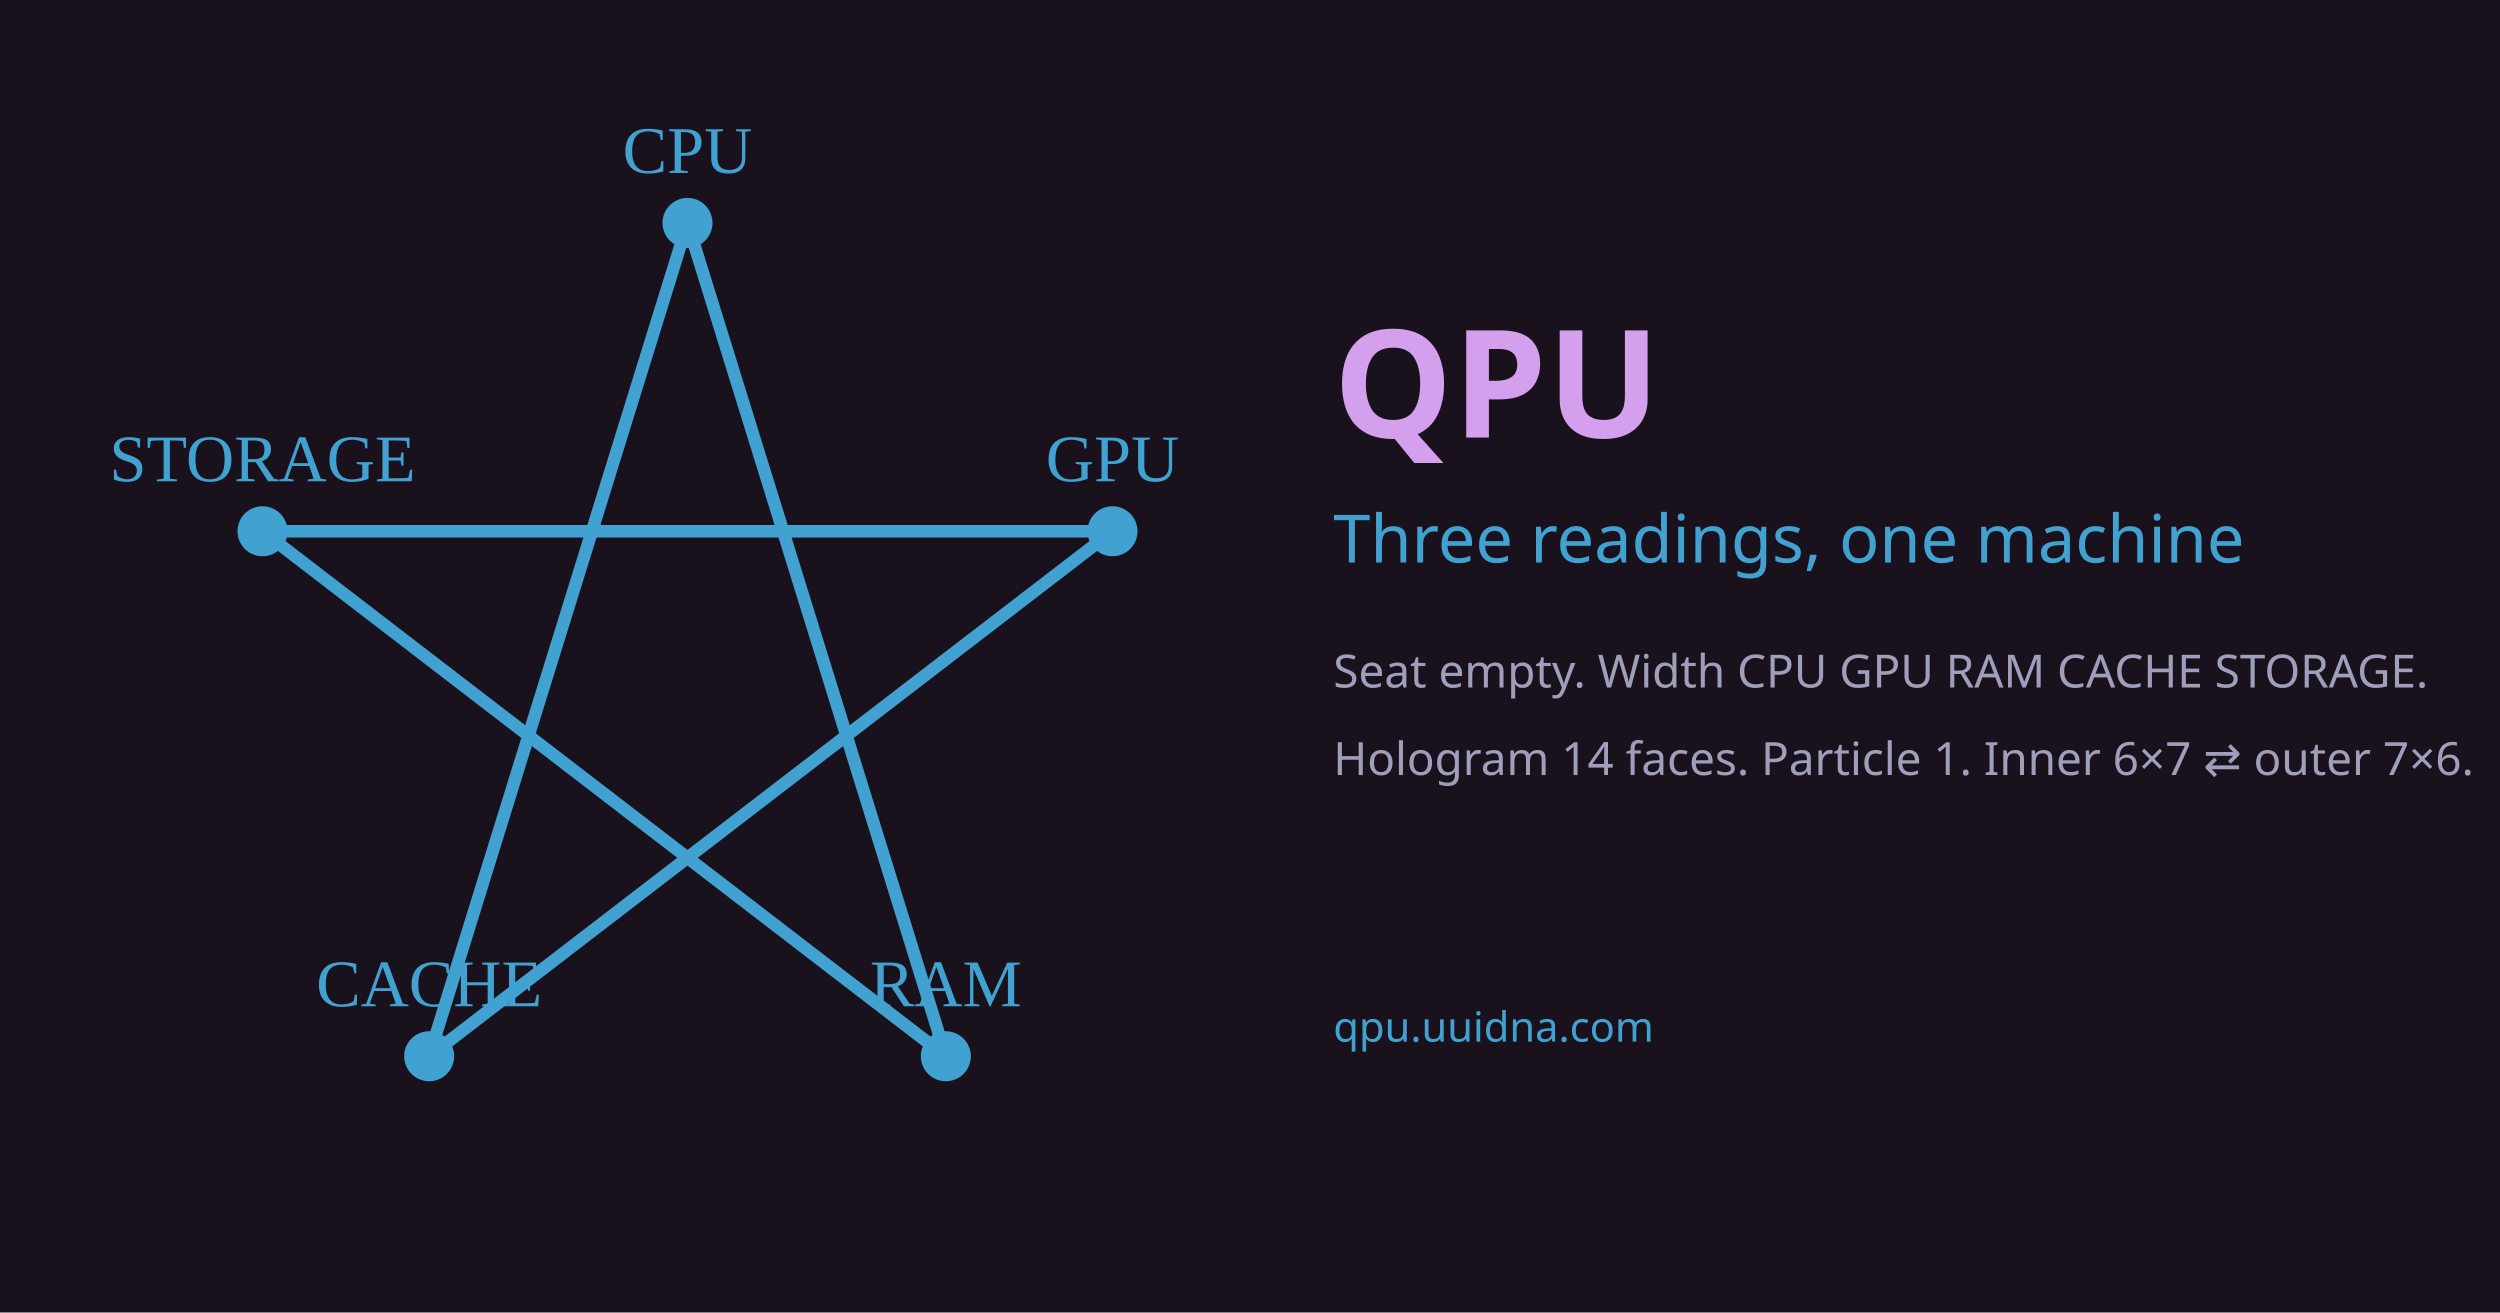
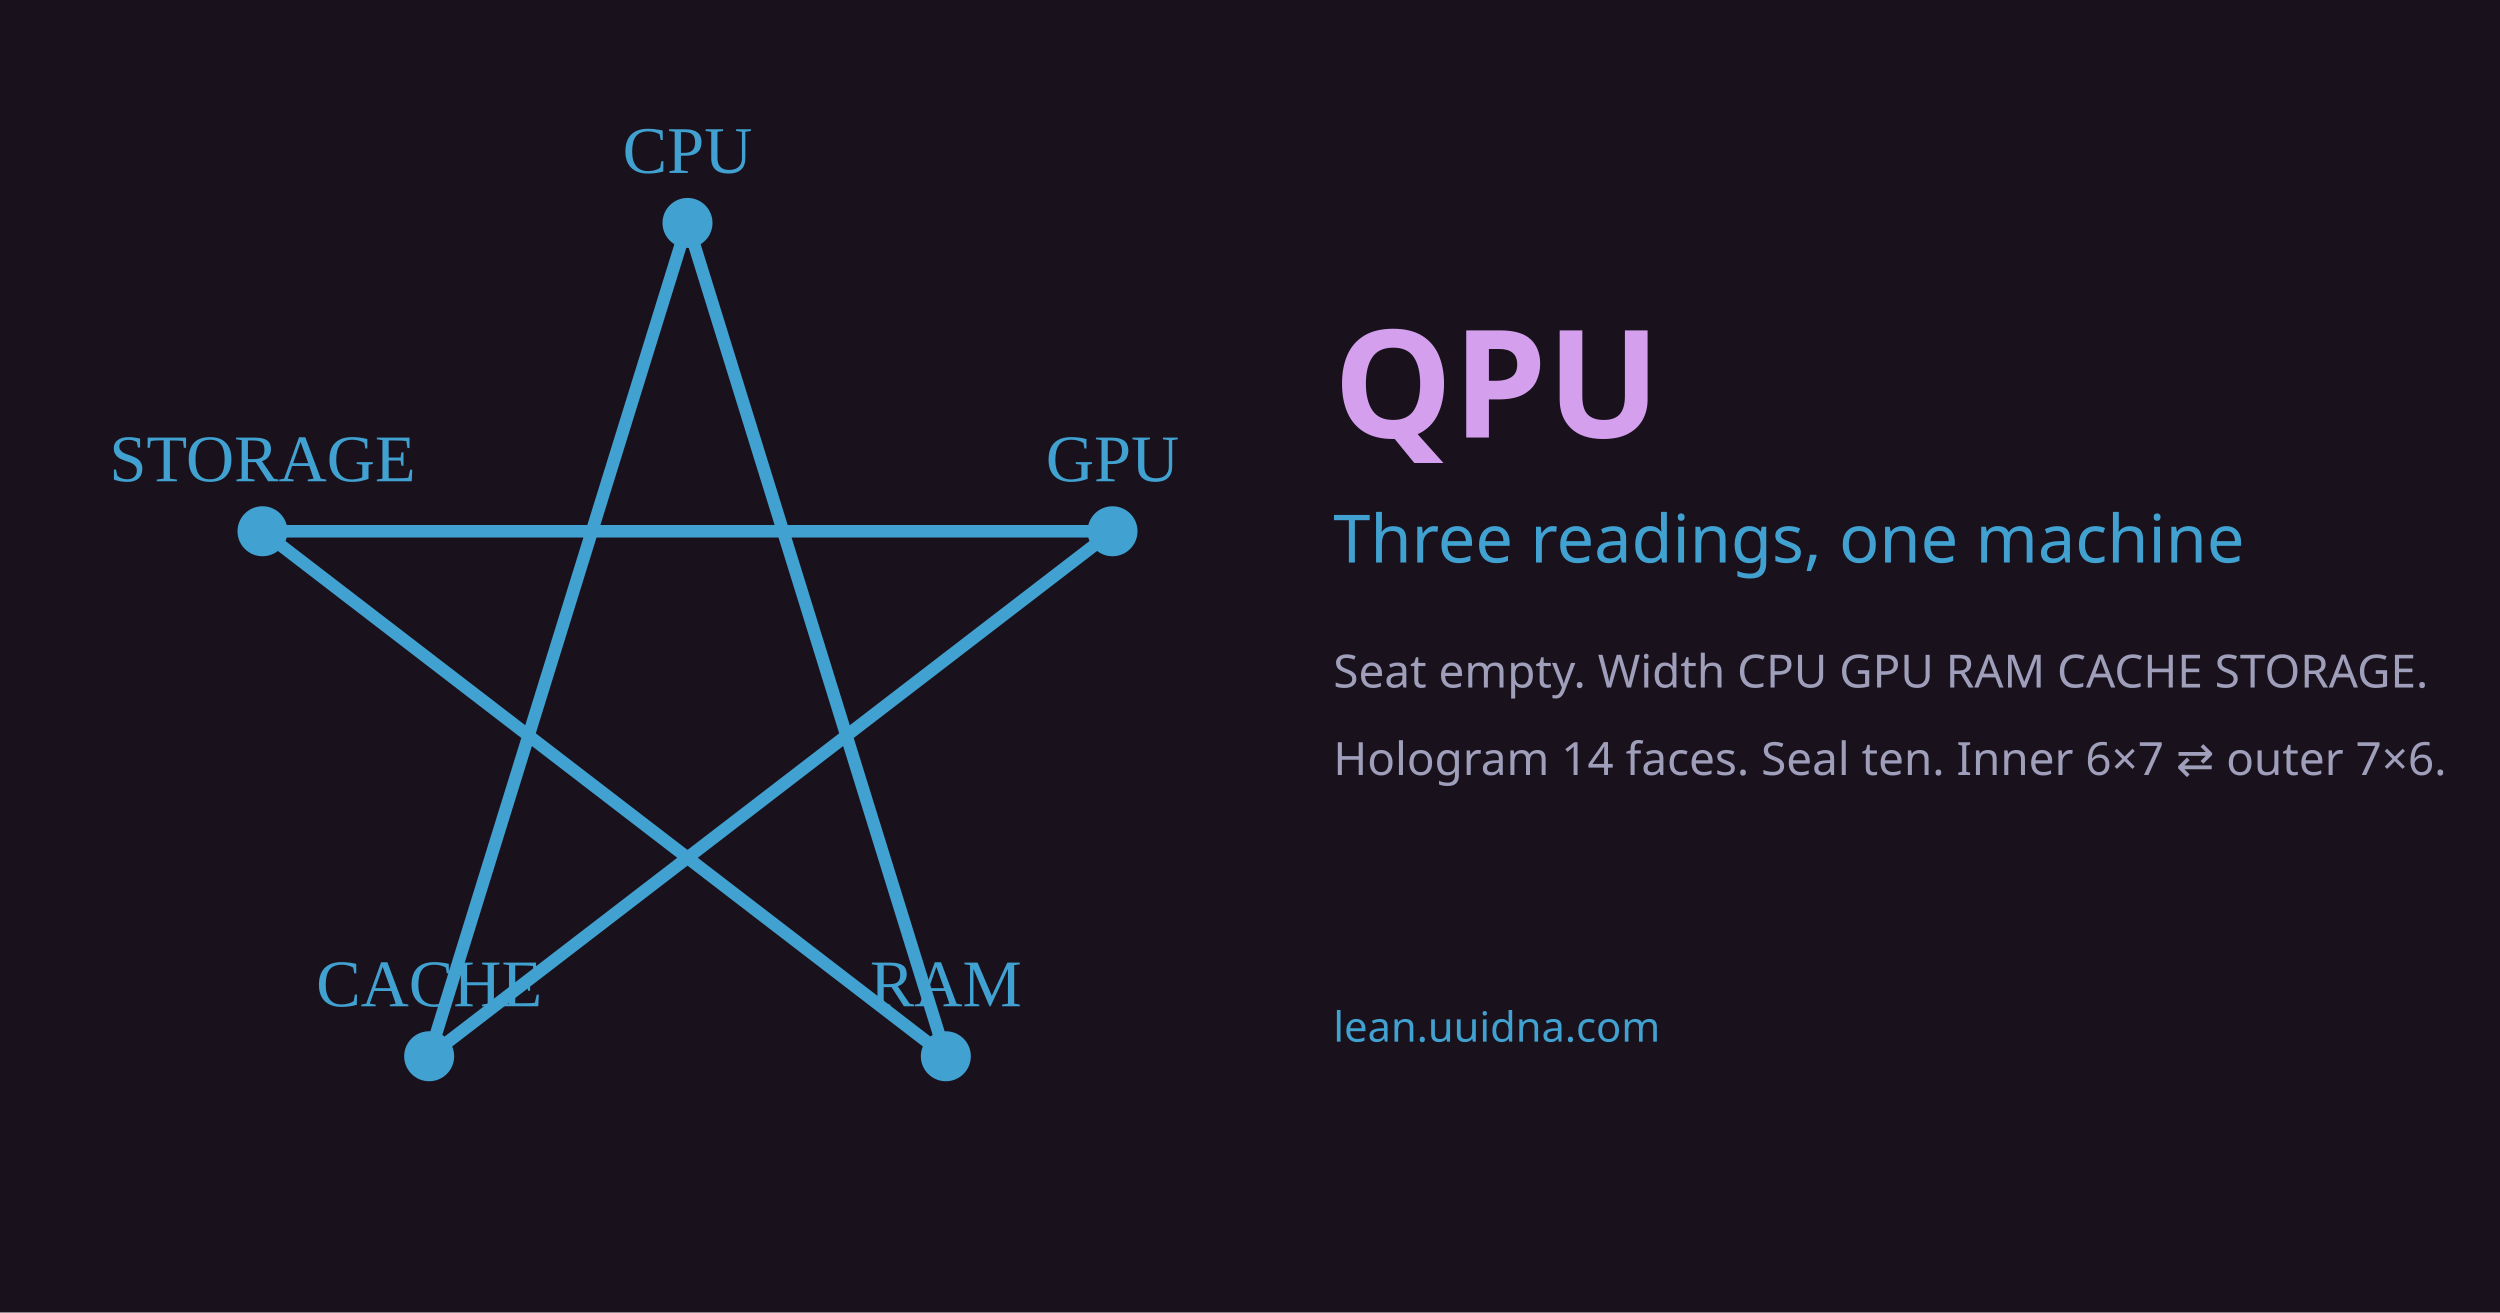
<svg xmlns="http://www.w3.org/2000/svg" width="1200" height="630" viewBox="0 0 1200 630" role="img" aria-label="QPU — empty seat, BindingPoint CPU GPU RAM CACHE STORAGE, 14 faces hologram">
  <rect width="1200" height="630" fill="hsl(280 22% 9%)" />
  <g transform="translate(90 75) scale(4)">
    <polygon points="60,8 91,108 9,45 111,45 29,108" fill="none" stroke="hsl(200 62% 54%)" stroke-width="1.5" />
    <circle cx="60" cy="8" r="3" fill="hsl(200 62% 54%)" />
    <circle cx="111" cy="45" r="3" fill="hsl(200 62% 54%)" />
    <circle cx="91" cy="108" r="3" fill="hsl(200 62% 54%)" />
    <circle cx="29" cy="108" r="3" fill="hsl(200 62% 54%)" />
    <circle cx="9" cy="45" r="3" fill="hsl(200 62% 54%)" />
    <text x="60" y="2" text-anchor="middle" font-size="8" fill="hsl(200 62% 54%)">CPU</text>
    <text x="111" y="39" text-anchor="middle" font-size="8" fill="hsl(200 62% 54%)">GPU</text>
    <text x="91" y="102" text-anchor="middle" font-size="8" fill="hsl(200 62% 54%)">RAM</text>
    <text x="29" y="102" text-anchor="middle" font-size="8" fill="hsl(200 62% 54%)">CACHE</text>
    <text x="9" y="39" text-anchor="middle" font-size="8" fill="hsl(200 62% 54%)">STORAGE</text>
  </g>
  <text x="640" y="210" font-family="ui-sans-serif, system-ui, sans-serif" font-size="72" font-weight="700" fill="hsl(280 70% 78%)">QPU</text>
  <text x="640" y="270" font-family="ui-sans-serif, system-ui, sans-serif" font-size="32" fill="hsl(200 62% 54%)">Three readings, one machine</text>
  <text x="640" y="330" font-family="ui-sans-serif, system-ui, sans-serif" font-size="22" fill="hsl(240 18% 68%)">Seat empty. Width CPU GPU RAM CACHE STORAGE.</text>
-   <text x="640" y="372" font-family="ui-sans-serif, system-ui, sans-serif" font-size="22" fill="hsl(240 18% 68%)">Hologram 14 faces. Particle 1. Inner 6×7 ⇄ outer 7×6.</text>
-   <text x="640" y="500" font-family="ui-sans-serif, system-ui, sans-serif" font-size="20" fill="hsl(200 62% 54%)">qpu.uuidna.com</text>
+   <text x="640" y="372" font-family="ui-sans-serif, system-ui, sans-serif" font-size="22" fill="hsl(240 18% 68%)">Hologram 14 faces. Seal ten. Inner 6×7 ⇄ outer 7×6.</text>
+   <text x="640" y="500" font-family="ui-sans-serif, system-ui, sans-serif" font-size="20" fill="hsl(200 62% 54%)">lean.uuidna.com</text>
</svg>
